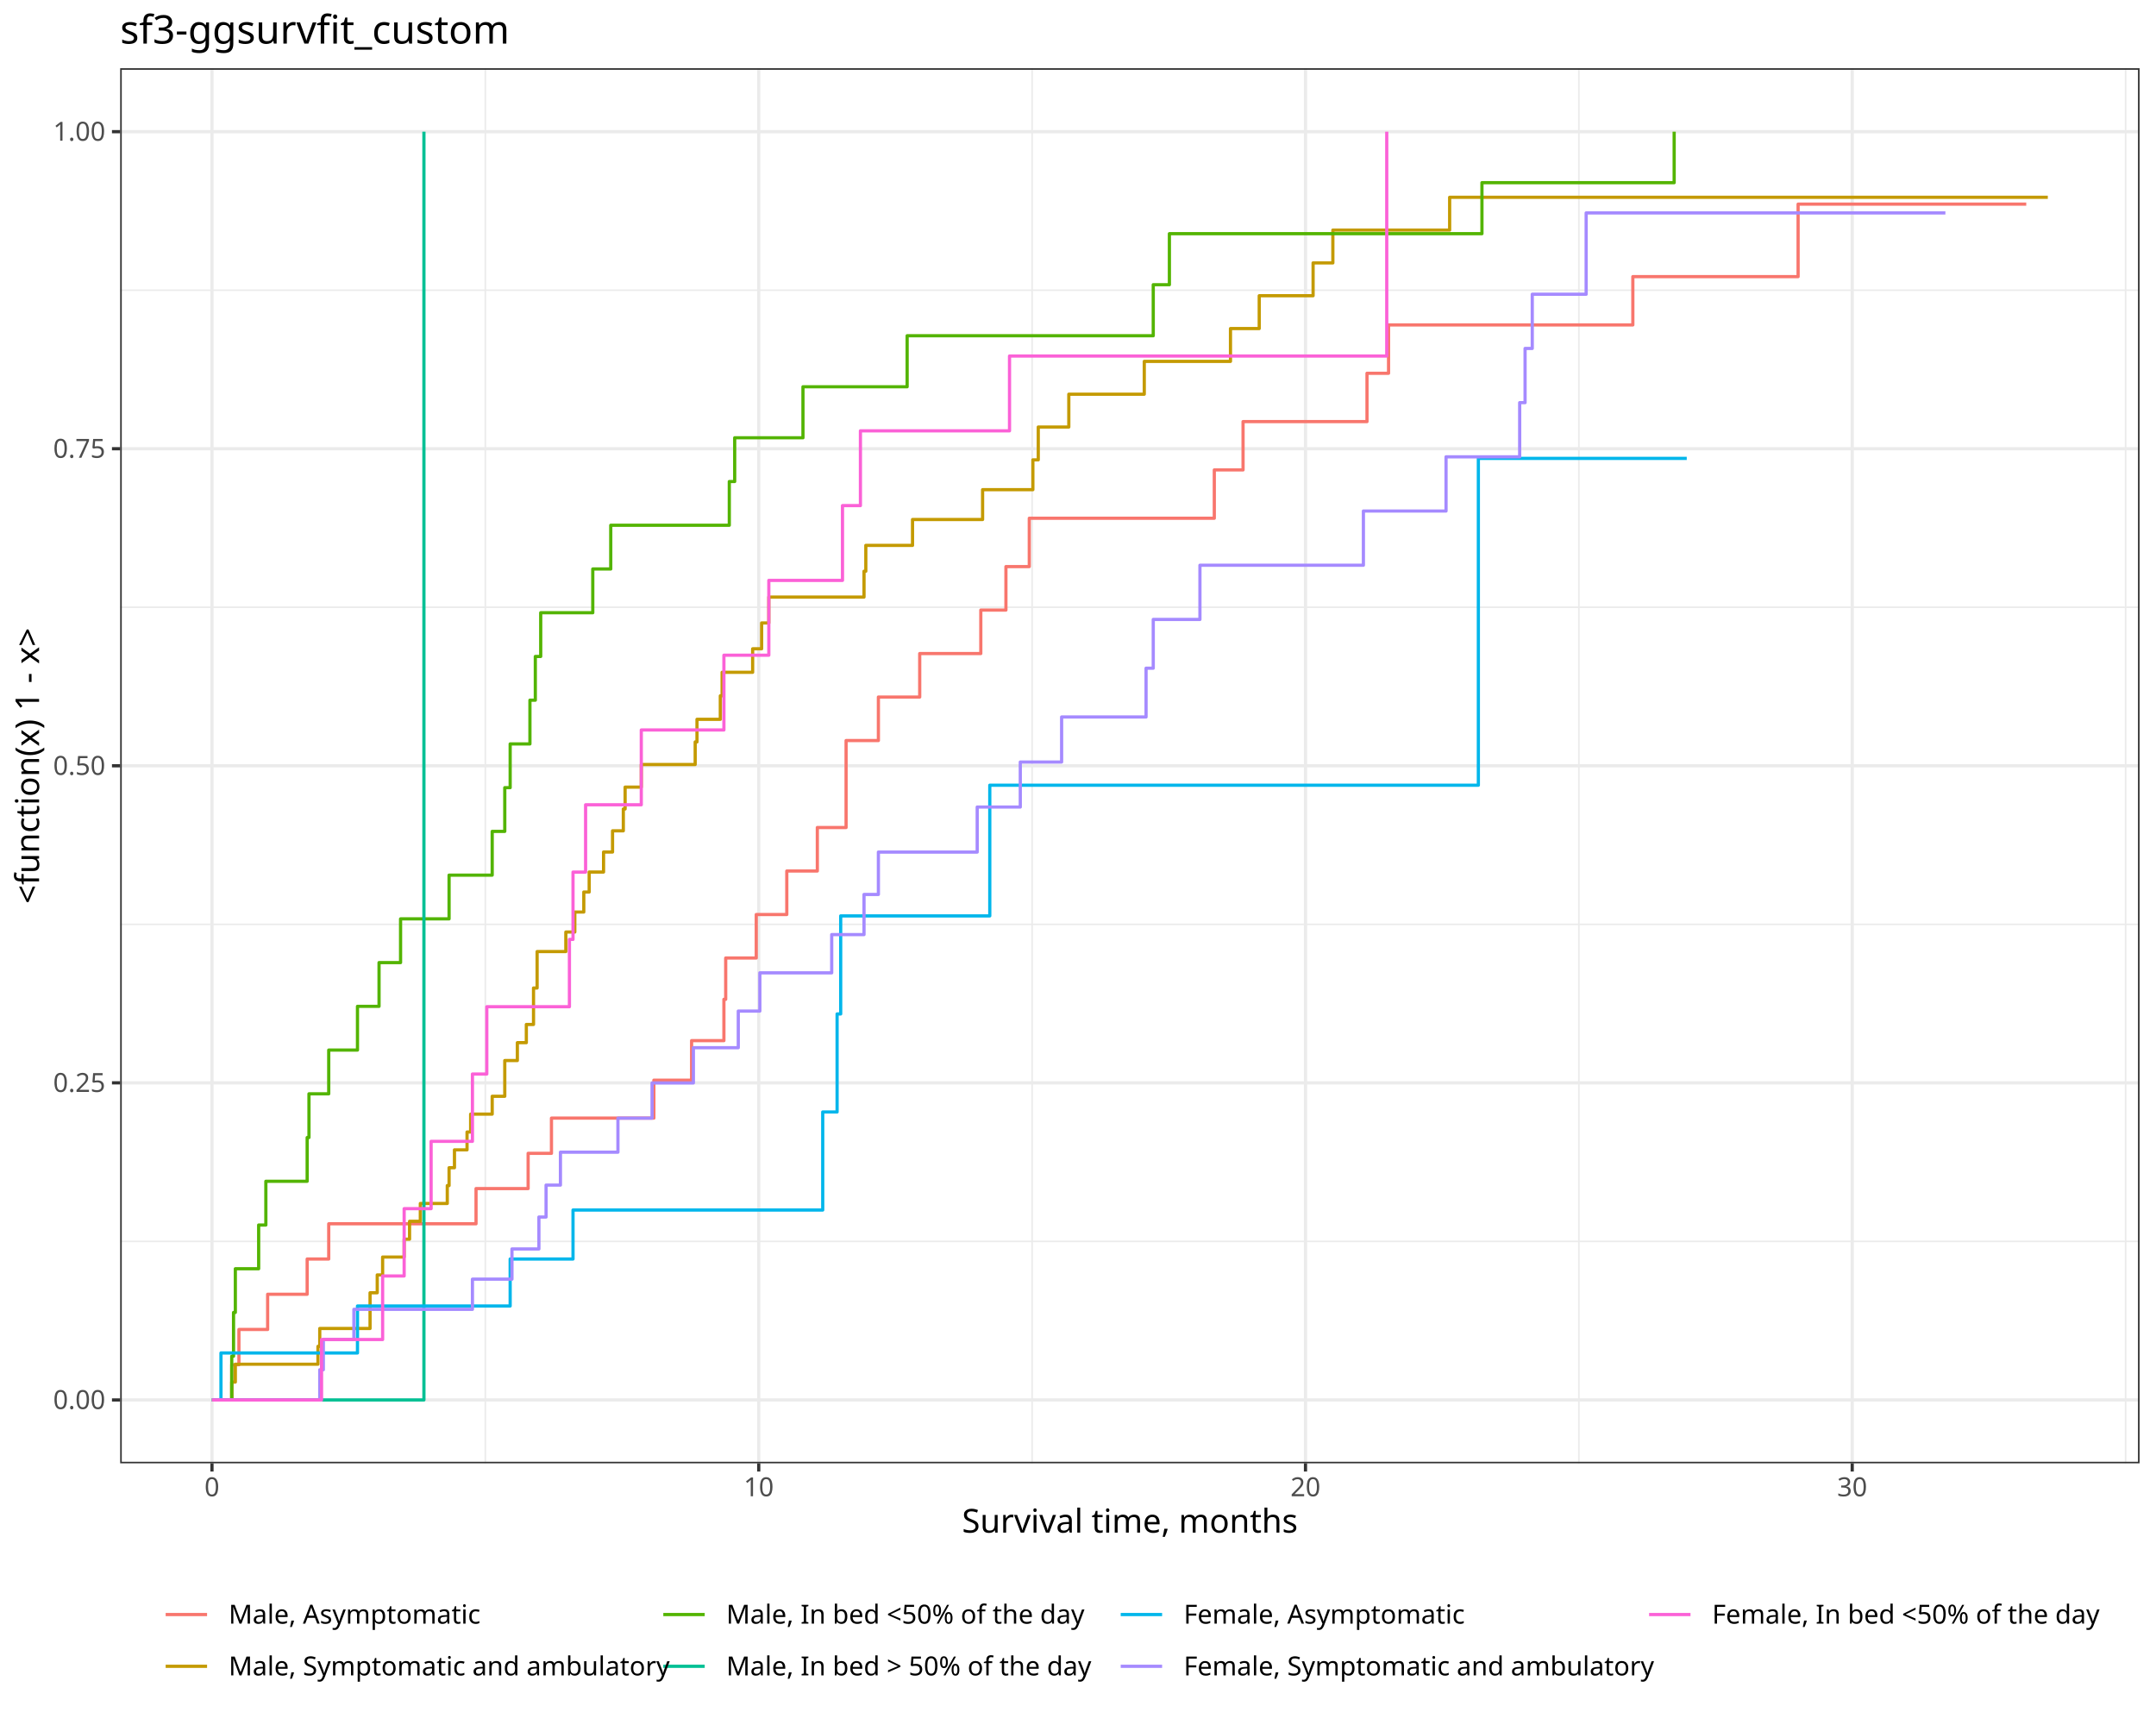
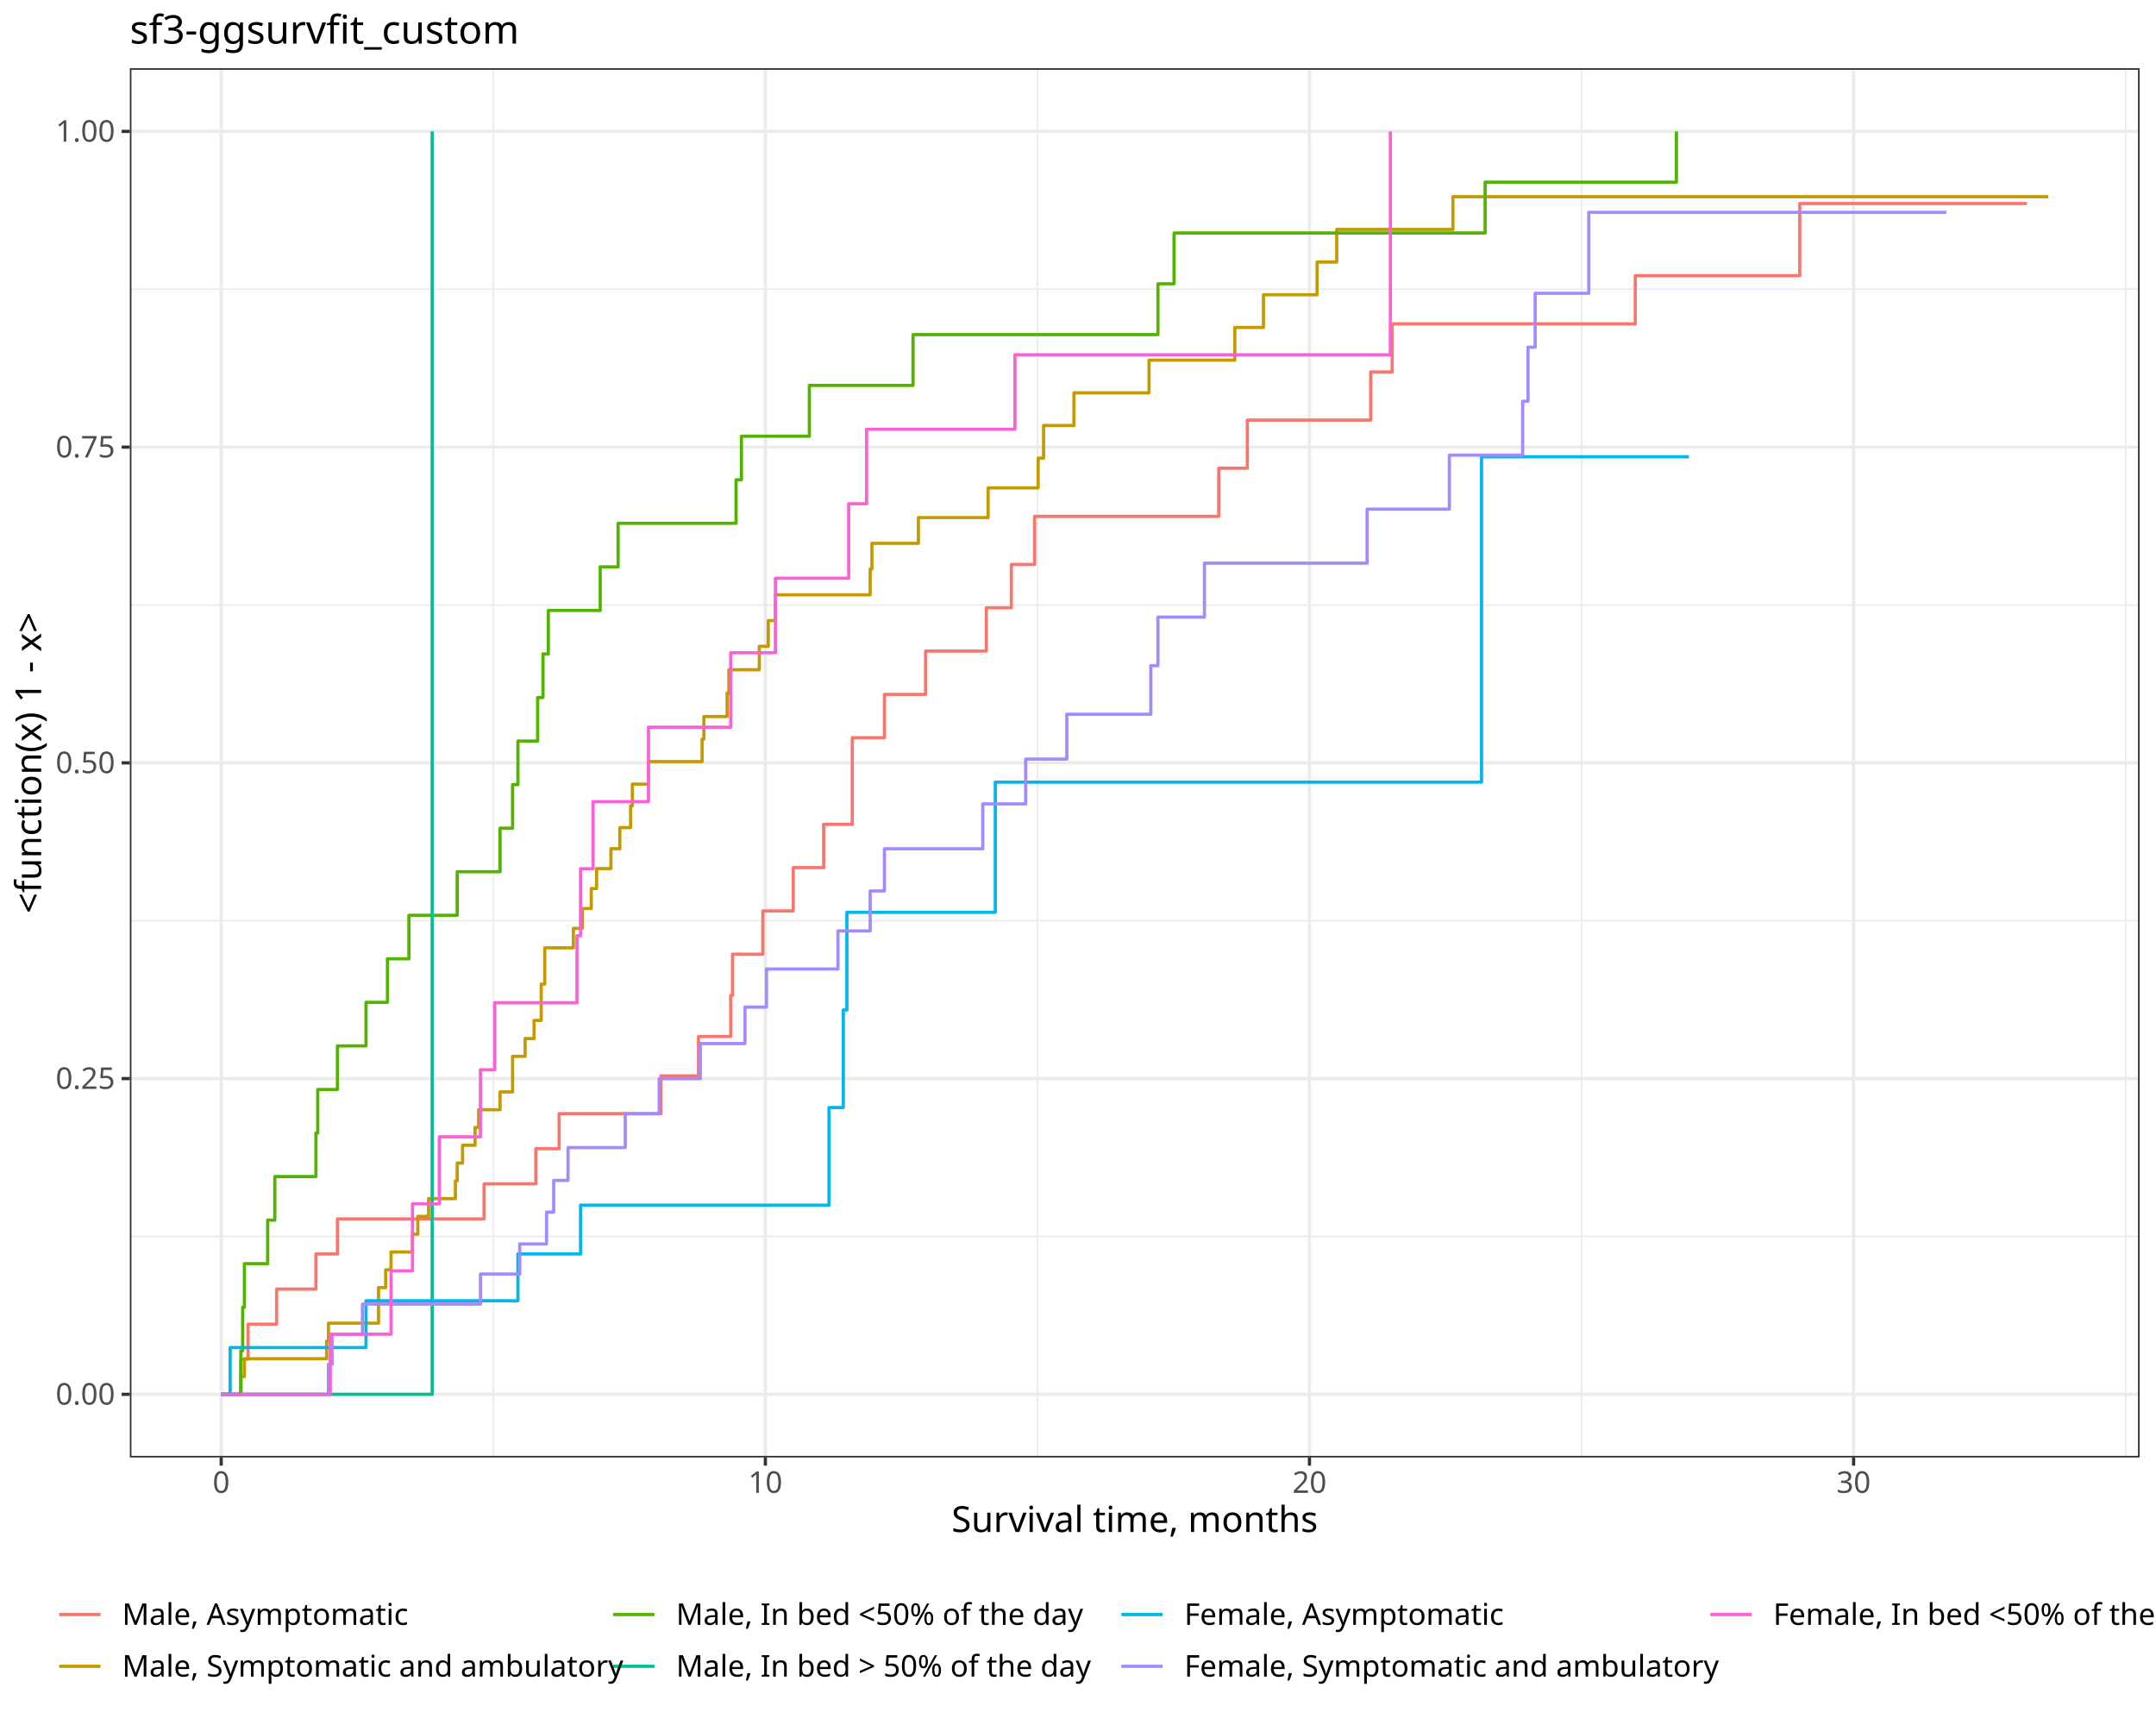
<svg xmlns="http://www.w3.org/2000/svg" class="svglite" data-engine-version="2.0" width="720.00pt" height="576.00pt" viewBox="0 0 720.00 576.00">
  <defs>
    <style type="text/css">
    .svglite line, .svglite polyline, .svglite polygon, .svglite path, .svglite rect, .svglite circle {
      fill: none;
      stroke: #000000;
      stroke-linecap: round;
      stroke-linejoin: round;
      stroke-miterlimit: 10.00;
    }
  </style>
  </defs>
  <rect width="100%" height="100%" style="stroke: none; fill: #FFFFFF;" />
  <defs>
    <clipPath id="cpMC4wMHw3MjAuMDB8MC4wMHw1NzYuMDA=">
      <rect x="0.00" y="0.00" width="720.00" height="576.00" />
    </clipPath>
  </defs>
  <g clip-path="url(#cpMC4wMHw3MjAuMDB8MC4wMHw1NzYuMDA=)">
    <rect x="0.00" y="0.00" width="720.00" height="576.00" style="stroke-width: 1.07; stroke: #FFFFFF; fill: #FFFFFF;" />
  </g>
  <defs>
-     <clipPath id="cpNDAuMTN8NzE0LjUyfDIyLjc4fDQ4OC42Mw==">
-       <rect x="40.13" y="22.78" width="674.39" height="465.85" />
+     <clipPath id="cpNDMuMzZ8NzE0LjUyfDIyLjc4fDQ4Ni42Ng==">
+       <rect x="43.36" y="22.78" width="671.16" height="463.88" />
    </clipPath>
  </defs>
-   <g clip-path="url(#cpNDAuMTN8NzE0LjUyfDIyLjc4fDQ4OC42Mw==)">
-     <rect x="40.13" y="22.78" width="674.39" height="465.85" style="stroke-width: 1.07; stroke: none; fill: #FFFFFF;" />
-     <polyline points="40.13,414.52 714.52,414.52 " style="stroke-width: 0.53; stroke: #EBEBEB; stroke-linecap: butt;" />
-     <polyline points="40.13,308.65 714.52,308.65 " style="stroke-width: 0.53; stroke: #EBEBEB; stroke-linecap: butt;" />
-     <polyline points="40.13,202.77 714.52,202.77 " style="stroke-width: 0.53; stroke: #EBEBEB; stroke-linecap: butt;" />
-     <polyline points="40.13,96.90 714.52,96.90 " style="stroke-width: 0.53; stroke: #EBEBEB; stroke-linecap: butt;" />
-     <polyline points="162.08,488.63 162.08,22.78 " style="stroke-width: 0.53; stroke: #EBEBEB; stroke-linecap: butt;" />
-     <polyline points="344.67,488.63 344.67,22.78 " style="stroke-width: 0.53; stroke: #EBEBEB; stroke-linecap: butt;" />
-     <polyline points="527.26,488.63 527.26,22.78 " style="stroke-width: 0.53; stroke: #EBEBEB; stroke-linecap: butt;" />
-     <polyline points="709.85,488.63 709.85,22.78 " style="stroke-width: 0.53; stroke: #EBEBEB; stroke-linecap: butt;" />
-     <polyline points="40.13,467.46 714.52,467.46 " style="stroke-width: 1.07; stroke: #EBEBEB; stroke-linecap: butt;" />
-     <polyline points="40.13,361.58 714.52,361.58 " style="stroke-width: 1.07; stroke: #EBEBEB; stroke-linecap: butt;" />
-     <polyline points="40.13,255.71 714.52,255.71 " style="stroke-width: 1.07; stroke: #EBEBEB; stroke-linecap: butt;" />
-     <polyline points="40.13,149.83 714.52,149.83 " style="stroke-width: 1.07; stroke: #EBEBEB; stroke-linecap: butt;" />
-     <polyline points="40.13,43.96 714.52,43.96 " style="stroke-width: 1.07; stroke: #EBEBEB; stroke-linecap: butt;" />
-     <polyline points="70.79,488.63 70.79,22.78 " style="stroke-width: 1.07; stroke: #EBEBEB; stroke-linecap: butt;" />
-     <polyline points="253.38,488.63 253.38,22.78 " style="stroke-width: 1.07; stroke: #EBEBEB; stroke-linecap: butt;" />
-     <polyline points="435.97,488.63 435.97,22.78 " style="stroke-width: 1.07; stroke: #EBEBEB; stroke-linecap: butt;" />
-     <polyline points="618.55,488.63 618.55,22.78 " style="stroke-width: 1.07; stroke: #EBEBEB; stroke-linecap: butt;" />
-     <polyline points="70.79,467.46 77.39,467.46 77.39,455.70 79.79,455.70 79.79,443.93 89.38,443.93 89.38,432.17 102.58,432.17 102.58,420.40 109.78,420.40 109.78,408.64 158.97,408.64 158.97,396.88 176.37,396.88 176.37,385.11 184.16,385.11 184.16,373.35 185.36,373.35 185.36,373.35 205.76,373.35 205.76,373.35 218.36,373.35 218.36,360.68 226.16,360.68 226.16,360.68 230.96,360.68 230.96,347.48 241.15,347.48 241.15,347.48 241.75,347.48 241.75,333.69 242.35,333.69 242.35,319.89 250.75,319.89 250.75,319.89 252.55,319.89 252.55,305.37 262.75,305.37 262.75,290.84 272.95,290.84 272.95,276.32 282.55,276.32 282.55,247.28 293.34,247.28 293.34,232.75 307.14,232.75 307.14,218.23 327.54,218.23 327.54,203.71 335.93,203.71 335.93,189.19 337.13,189.19 337.13,189.19 343.73,189.19 343.73,173.05 405.52,173.05 405.52,156.91 415.12,156.91 415.12,140.78 456.51,140.78 456.51,124.64 463.71,124.64 463.71,108.50 545.29,108.50 545.29,92.37 574.69,92.37 574.69,92.37 600.48,92.37 600.48,68.16 676.67,68.16 676.67,68.16 " style="stroke-width: 1.07; stroke: #F8766D; stroke-linecap: butt;" />
-     <polyline points="70.79,467.46 77.39,467.46 77.39,461.49 78.59,461.49 78.59,455.53 106.18,455.53 106.18,449.57 106.78,449.57 106.78,443.60 123.58,443.60 123.58,431.67 125.98,431.67 125.98,425.71 127.78,425.71 127.78,419.74 134.97,419.74 134.97,413.78 136.77,413.78 136.77,407.81 140.37,407.81 140.37,401.85 149.37,401.85 149.37,395.88 149.97,395.88 149.97,389.92 151.77,389.92 151.77,383.95 155.97,383.95 155.97,377.99 157.17,377.99 157.17,372.02 164.37,372.02 164.37,366.06 168.57,366.06 168.57,354.13 172.77,354.13 172.77,348.16 175.17,348.16 175.17,348.16 175.77,348.16 175.77,342.08 178.17,342.08 178.17,329.91 179.37,329.91 179.37,317.74 181.77,317.74 181.77,317.74 183.56,317.74 183.56,317.74 188.36,317.74 188.36,317.74 188.96,317.74 188.96,311.22 191.96,311.22 191.96,304.54 194.96,304.54 194.96,297.86 196.76,297.86 196.76,291.18 201.56,291.18 201.56,284.50 203.36,284.50 203.36,284.50 203.96,284.50 203.96,284.50 204.56,284.50 204.56,277.42 205.76,277.42 205.76,277.42 208.16,277.42 208.16,270.13 208.76,270.13 208.76,262.83 212.96,262.83 212.96,262.83 214.16,262.83 214.16,255.28 232.16,255.28 232.16,247.74 232.76,247.74 232.76,240.19 238.15,240.19 238.15,240.19 240.55,240.19 240.55,232.34 241.15,232.34 241.15,224.49 251.35,224.49 251.35,216.64 252.55,216.64 252.55,216.64 254.35,216.64 254.35,208.01 256.75,208.01 256.75,199.37 288.54,199.37 288.54,190.74 289.14,190.74 289.14,182.11 304.74,182.11 304.74,173.47 313.14,173.47 313.14,173.47 318.54,173.47 318.54,173.47 328.14,173.47 328.14,163.51 344.93,163.51 344.93,153.55 345.53,153.55 345.53,153.55 346.73,153.55 346.73,142.59 356.93,142.59 356.93,131.63 382.13,131.63 382.13,120.67 410.92,120.67 410.92,109.71 420.52,109.71 420.52,98.75 438.51,98.75 438.51,87.79 445.11,87.79 445.11,76.83 484.11,76.83 484.11,65.88 554.29,65.88 554.29,65.88 683.87,65.88 683.87,65.88 " style="stroke-width: 1.07; stroke: #C49A00; stroke-linecap: butt;" />
-     <polyline points="70.79,467.46 77.39,467.46 77.39,452.86 77.99,452.86 77.99,438.25 78.59,438.25 78.59,423.65 86.38,423.65 86.38,409.05 88.78,409.05 88.78,394.44 102.58,394.44 102.58,379.84 103.18,379.84 103.18,365.24 109.78,365.24 109.78,350.63 119.38,350.63 119.38,336.03 126.58,336.03 126.58,321.42 133.77,321.42 133.77,306.82 149.97,306.82 149.97,292.22 164.37,292.22 164.37,277.61 168.57,277.61 168.57,263.01 170.37,263.01 170.37,248.41 176.97,248.41 176.97,233.80 178.77,233.80 178.77,219.20 180.57,219.20 180.57,204.60 197.96,204.60 197.96,189.99 203.96,189.99 203.96,175.39 243.55,175.39 243.55,160.79 245.35,160.79 245.35,146.18 245.95,146.18 245.95,146.18 268.15,146.18 268.15,129.15 302.94,129.15 302.94,112.11 385.13,112.11 385.13,95.07 390.52,95.07 390.52,78.03 494.90,78.03 494.90,61.00 559.09,61.00 559.09,43.96 " style="stroke-width: 1.07; stroke: #53B400; stroke-linecap: butt;" />
-     <polyline points="70.79,467.46 141.57,467.46 141.57,43.96 " style="stroke-width: 1.07; stroke: #00C094; stroke-linecap: butt;" />
-     <polyline points="70.79,467.46 73.79,467.46 73.79,451.77 119.38,451.77 119.38,436.09 170.37,436.09 170.37,420.40 175.77,420.40 175.77,420.40 191.36,420.40 191.36,404.04 191.96,404.04 191.96,404.04 205.16,404.04 205.16,404.04 211.76,404.04 211.76,404.04 214.76,404.04 214.76,404.04 221.96,404.04 221.96,404.04 230.36,404.04 230.36,404.04 232.16,404.04 232.16,404.04 236.35,404.04 236.35,404.04 245.95,404.04 245.95,404.04 259.75,404.04 259.75,404.04 269.95,404.04 269.95,404.04 274.75,404.04 274.75,371.30 279.55,371.30 279.55,338.57 280.75,338.57 280.75,305.83 299.94,305.83 299.94,305.83 301.14,305.83 301.14,305.83 330.54,305.83 330.54,262.19 396.52,262.19 396.52,262.19 406.12,262.19 406.12,262.19 423.52,262.19 423.52,262.19 493.70,262.19 493.70,153.07 563.29,153.07 563.29,153.07 " style="stroke-width: 1.07; stroke: #00B6EB; stroke-linecap: butt;" />
-     <polyline points="70.79,467.46 106.78,467.46 106.78,457.38 107.98,457.38 107.98,447.29 118.18,447.29 118.18,437.21 157.77,437.21 157.77,427.13 170.97,427.13 170.97,417.04 174.57,417.04 174.57,417.04 176.97,417.04 176.97,417.04 179.97,417.04 179.97,406.38 182.36,406.38 182.36,395.72 185.96,395.72 185.96,395.72 187.16,395.72 187.16,384.73 192.56,384.73 192.56,384.73 206.36,384.73 206.36,373.37 216.56,373.37 216.56,373.37 217.76,373.37 217.76,361.61 231.56,361.61 231.56,349.84 233.95,349.84 233.95,349.84 246.55,349.84 246.55,337.61 248.35,337.61 248.35,337.61 253.75,337.61 253.75,324.84 277.75,324.84 277.75,312.07 284.34,312.07 284.34,312.07 288.54,312.07 288.54,298.67 289.14,298.67 289.14,298.67 293.34,298.67 293.34,284.52 296.34,284.52 296.34,284.52 326.34,284.52 326.34,269.48 340.73,269.48 340.73,254.45 354.53,254.45 354.53,239.41 377.33,239.41 377.33,239.41 382.73,239.41 382.73,223.12 385.13,223.12 385.13,206.84 388.12,206.84 388.12,206.84 400.72,206.84 400.72,188.74 455.31,188.74 455.31,170.64 482.91,170.64 482.91,152.54 507.50,152.54 507.50,134.45 509.30,134.45 509.30,116.35 511.70,116.35 511.70,98.25 514.70,98.25 514.70,98.25 529.70,98.25 529.70,71.10 649.67,71.10 649.67,71.10 " style="stroke-width: 1.07; stroke: #A58AFF; stroke-linecap: butt;" />
-     <polyline points="70.79,467.46 107.38,467.46 107.38,447.29 125.98,447.29 125.98,447.29 127.78,447.29 127.78,426.06 133.77,426.06 133.77,426.06 134.97,426.06 134.97,403.59 143.97,403.59 143.97,381.11 157.77,381.11 157.77,358.63 162.57,358.63 162.57,336.16 190.16,336.16 190.16,313.68 191.36,313.68 191.36,291.20 195.56,291.20 195.56,268.73 197.36,268.73 197.36,268.73 214.16,268.73 214.16,243.75 241.75,243.75 241.75,218.78 256.75,218.78 256.75,193.80 281.35,193.80 281.35,168.83 287.34,168.83 287.34,143.86 337.13,143.86 337.13,118.88 377.33,118.88 377.33,118.88 401.32,118.88 401.32,118.88 463.11,118.88 463.11,43.96 " style="stroke-width: 1.07; stroke: #FB61D7; stroke-linecap: butt;" />
-     <rect x="40.13" y="22.78" width="674.39" height="465.85" style="stroke-width: 1.07; stroke: #333333;" />
+   <g clip-path="url(#cpNDMuMzZ8NzE0LjUyfDIyLjc4fDQ4Ni42Ng==)">
+     <rect x="43.36" y="22.78" width="671.16" height="463.88" style="stroke-width: 1.07; stroke: none; fill: #FFFFFF;" />
+     <polyline points="43.36,412.86 714.52,412.86 " style="stroke-width: 0.53; stroke: #EBEBEB; stroke-linecap: butt;" />
+     <polyline points="43.36,307.44 714.52,307.44 " style="stroke-width: 0.53; stroke: #EBEBEB; stroke-linecap: butt;" />
+     <polyline points="43.36,202.01 714.52,202.01 " style="stroke-width: 0.53; stroke: #EBEBEB; stroke-linecap: butt;" />
+     <polyline points="43.36,96.58 714.52,96.58 " style="stroke-width: 0.53; stroke: #EBEBEB; stroke-linecap: butt;" />
+     <polyline points="164.73,486.66 164.73,22.78 " style="stroke-width: 0.53; stroke: #EBEBEB; stroke-linecap: butt;" />
+     <polyline points="346.44,486.66 346.44,22.78 " style="stroke-width: 0.53; stroke: #EBEBEB; stroke-linecap: butt;" />
+     <polyline points="528.16,486.66 528.16,22.78 " style="stroke-width: 0.53; stroke: #EBEBEB; stroke-linecap: butt;" />
+     <polyline points="709.87,486.66 709.87,22.78 " style="stroke-width: 0.53; stroke: #EBEBEB; stroke-linecap: butt;" />
+     <polyline points="43.36,465.58 714.52,465.58 " style="stroke-width: 1.07; stroke: #EBEBEB; stroke-linecap: butt;" />
+     <polyline points="43.36,360.15 714.52,360.15 " style="stroke-width: 1.07; stroke: #EBEBEB; stroke-linecap: butt;" />
+     <polyline points="43.36,254.72 714.52,254.72 " style="stroke-width: 1.07; stroke: #EBEBEB; stroke-linecap: butt;" />
+     <polyline points="43.36,149.30 714.52,149.30 " style="stroke-width: 1.07; stroke: #EBEBEB; stroke-linecap: butt;" />
+     <polyline points="43.36,43.87 714.52,43.87 " style="stroke-width: 1.07; stroke: #EBEBEB; stroke-linecap: butt;" />
+     <polyline points="73.87,486.66 73.87,22.78 " style="stroke-width: 1.07; stroke: #EBEBEB; stroke-linecap: butt;" />
+     <polyline points="255.59,486.66 255.59,22.78 " style="stroke-width: 1.07; stroke: #EBEBEB; stroke-linecap: butt;" />
+     <polyline points="437.30,486.66 437.30,22.78 " style="stroke-width: 1.07; stroke: #EBEBEB; stroke-linecap: butt;" />
+     <polyline points="619.01,486.66 619.01,22.78 " style="stroke-width: 1.07; stroke: #EBEBEB; stroke-linecap: butt;" />
+     <polyline points="73.87,465.58 80.44,465.58 80.44,453.86 82.83,453.86 82.83,442.15 92.38,442.15 92.38,430.44 105.51,430.44 105.51,418.72 112.68,418.72 112.68,407.01 161.63,407.01 161.63,395.29 178.94,395.29 178.94,383.58 186.71,383.58 186.71,371.87 187.90,371.87 187.90,371.87 208.20,371.87 208.20,371.87 220.74,371.87 220.74,359.25 228.50,359.25 228.50,359.25 233.27,359.25 233.27,346.11 243.42,346.11 243.42,346.11 244.02,346.11 244.02,332.37 244.62,332.37 244.62,318.63 252.97,318.63 252.97,318.63 254.76,318.63 254.76,304.17 264.91,304.17 264.91,289.71 275.06,289.71 275.06,275.25 284.62,275.25 284.62,246.33 295.36,246.33 295.36,231.87 309.09,231.87 309.09,217.40 329.39,217.40 329.39,202.94 337.75,202.94 337.75,188.48 338.94,188.48 338.94,188.48 345.51,188.48 345.51,172.41 407.00,172.41 407.00,156.35 416.55,156.35 416.55,140.28 457.75,140.28 457.75,124.21 464.91,124.21 464.91,108.14 546.10,108.14 546.10,92.07 575.36,92.07 575.36,92.07 601.03,92.07 601.03,67.97 676.85,67.97 676.85,67.97 " style="stroke-width: 1.07; stroke: #F8766D; stroke-linecap: butt;" />
+     <polyline points="73.87,465.58 80.44,465.58 80.44,459.64 81.63,459.64 81.63,453.70 109.09,453.70 109.09,447.76 109.69,447.76 109.69,441.82 126.41,441.82 126.41,429.94 128.80,429.94 128.80,424.00 130.59,424.00 130.59,418.06 137.75,418.06 137.75,412.12 139.54,412.12 139.54,406.18 143.12,406.18 143.12,400.24 152.08,400.24 152.08,394.30 152.68,394.30 152.68,388.36 154.47,388.36 154.47,382.42 158.65,382.42 158.65,376.48 159.84,376.48 159.84,370.55 167.00,370.55 167.00,364.61 171.18,364.61 171.18,352.73 175.36,352.73 175.36,346.79 177.75,346.79 177.75,346.79 178.35,346.79 178.35,340.73 180.74,340.73 180.74,328.61 181.93,328.61 181.93,316.50 184.32,316.50 184.32,316.50 186.11,316.50 186.11,316.50 190.88,316.50 190.88,316.50 191.48,316.50 191.48,310.00 194.47,310.00 194.47,303.35 197.45,303.35 197.45,296.70 199.24,296.70 199.24,290.04 204.02,290.04 204.02,283.39 205.81,283.39 205.81,283.39 206.41,283.39 206.41,283.39 207.00,283.39 207.00,276.35 208.20,276.35 208.20,276.35 210.59,276.35 210.59,269.08 211.18,269.08 211.18,261.82 215.36,261.82 215.36,261.82 216.56,261.82 216.56,254.30 234.47,254.30 234.47,246.79 235.06,246.79 235.06,239.27 240.44,239.27 240.44,239.27 242.82,239.27 242.82,231.45 243.42,231.45 243.42,223.64 253.57,223.64 253.57,215.82 254.76,215.82 254.76,215.82 256.56,215.82 256.56,207.22 258.94,207.22 258.94,198.63 290.59,198.63 290.59,190.03 291.18,190.03 291.18,181.43 306.70,181.43 306.70,172.83 315.06,172.83 315.06,172.83 320.44,172.83 320.44,172.83 329.99,172.83 329.99,162.91 346.70,162.91 346.70,152.99 347.30,152.99 347.30,152.99 348.50,152.99 348.50,142.08 358.64,142.08 358.64,131.17 383.72,131.17 383.72,120.26 412.37,120.26 412.37,109.34 421.93,109.34 421.93,98.43 439.84,98.43 439.84,87.52 446.40,87.52 446.40,76.61 485.21,76.61 485.21,65.69 555.06,65.69 555.06,65.69 684.01,65.69 684.01,65.69 " style="stroke-width: 1.07; stroke: #C49A00; stroke-linecap: butt;" />
+     <polyline points="73.87,465.58 80.44,465.58 80.44,451.04 81.04,451.04 81.04,436.50 81.63,436.50 81.63,421.95 89.39,421.95 89.39,407.41 91.78,407.41 91.78,392.87 105.51,392.87 105.51,378.33 106.11,378.33 106.11,363.79 112.68,363.79 112.68,349.24 122.23,349.24 122.23,334.70 129.39,334.70 129.39,320.16 136.56,320.16 136.56,305.62 152.68,305.62 152.68,291.08 167.00,291.08 167.00,276.54 171.18,276.54 171.18,261.99 172.97,261.99 172.97,247.45 179.54,247.45 179.54,232.91 181.33,232.91 181.33,218.37 183.12,218.37 183.12,203.83 200.44,203.83 200.44,189.29 206.41,189.29 206.41,174.74 245.81,174.74 245.81,160.20 247.60,160.20 247.60,145.66 248.20,145.66 248.20,145.66 270.29,145.66 270.29,128.70 304.91,128.70 304.91,111.73 386.70,111.73 386.70,94.76 392.08,94.76 392.08,77.80 495.96,77.80 495.96,60.83 559.84,60.83 559.84,43.87 " style="stroke-width: 1.07; stroke: #53B400; stroke-linecap: butt;" />
+     <polyline points="73.87,465.58 144.32,465.58 144.32,43.87 " style="stroke-width: 1.07; stroke: #00C094; stroke-linecap: butt;" />
+     <polyline points="73.87,465.58 76.86,465.58 76.86,449.96 122.23,449.96 122.23,434.34 172.97,434.34 172.97,418.72 178.35,418.72 178.35,418.72 193.87,418.72 193.87,402.42 194.47,402.42 194.47,402.42 207.60,402.42 207.60,402.42 214.17,402.42 214.17,402.42 217.15,402.42 217.15,402.42 224.32,402.42 224.32,402.42 232.68,402.42 232.68,402.42 234.47,402.42 234.47,402.42 238.65,402.42 238.65,402.42 248.20,402.42 248.20,402.42 261.93,402.42 261.93,402.42 272.08,402.42 272.08,402.42 276.85,402.42 276.85,369.83 281.63,369.83 281.63,337.23 282.82,337.23 282.82,304.64 301.93,304.64 301.93,304.64 303.12,304.64 303.12,304.64 332.38,304.64 332.38,261.17 398.05,261.17 398.05,261.17 407.60,261.17 407.60,261.17 424.91,261.17 424.91,261.17 494.76,261.17 494.76,152.52 564.01,152.52 564.01,152.52 " style="stroke-width: 1.07; stroke: #00B6EB; stroke-linecap: butt;" />
+     <polyline points="73.87,465.58 109.69,465.58 109.69,455.54 110.89,455.54 110.89,445.50 121.04,445.50 121.04,435.46 160.44,435.46 160.44,425.42 173.57,425.42 173.57,415.37 177.15,415.37 177.15,415.37 179.54,415.37 179.54,415.37 182.53,415.37 182.53,404.76 184.91,404.76 184.91,394.15 188.50,394.15 188.50,394.15 189.69,394.15 189.69,383.20 195.06,383.20 195.06,383.20 208.80,383.20 208.80,371.89 218.94,371.89 218.94,371.89 220.14,371.89 220.14,360.17 233.87,360.17 233.87,348.46 236.26,348.46 236.26,348.46 248.79,348.46 248.79,336.28 250.59,336.28 250.59,336.28 255.96,336.28 255.96,323.56 279.84,323.56 279.84,310.85 286.41,310.85 286.41,310.85 290.59,310.85 290.59,297.50 291.18,297.50 291.18,297.50 295.36,297.50 295.36,283.41 298.35,283.41 298.35,283.41 328.20,283.41 328.20,268.44 342.52,268.44 342.52,253.47 356.26,253.47 356.26,238.50 378.94,238.50 378.94,238.50 384.32,238.50 384.32,222.28 386.70,222.28 386.70,206.06 389.69,206.06 389.69,206.06 402.23,206.06 402.23,188.04 456.55,188.04 456.55,170.02 484.02,170.02 484.02,151.99 508.49,151.99 508.49,133.97 510.28,133.97 510.28,115.95 512.67,115.95 512.67,97.93 515.66,97.93 515.66,97.93 530.58,97.93 530.58,70.90 649.98,70.90 649.98,70.90 " style="stroke-width: 1.07; stroke: #A58AFF; stroke-linecap: butt;" />
+     <polyline points="73.87,465.58 110.29,465.58 110.29,445.50 128.80,445.50 128.80,445.50 130.59,445.50 130.59,424.36 136.56,424.36 136.56,424.36 137.75,424.36 137.75,401.98 146.71,401.98 146.71,379.60 160.44,379.60 160.44,357.21 165.21,357.21 165.21,334.83 192.68,334.83 192.68,312.45 193.87,312.45 193.87,290.07 198.05,290.07 198.05,267.69 199.84,267.69 199.84,267.69 216.56,267.69 216.56,242.82 244.02,242.82 244.02,217.95 258.94,217.95 258.94,193.08 283.42,193.08 283.42,168.21 289.39,168.21 289.39,143.34 338.94,143.34 338.94,118.47 378.94,118.47 378.94,118.47 402.82,118.47 402.82,118.47 464.31,118.47 464.31,43.87 " style="stroke-width: 1.07; stroke: #FB61D7; stroke-linecap: butt;" />
+     <rect x="43.36" y="22.78" width="671.16" height="463.88" style="stroke-width: 1.07; stroke: #333333;" />
  </g>
  <g clip-path="url(#cpMC4wMHw3MjAuMDB8MC4wMHw1NzYuMDA=)">
-     <text x="35.20" y="470.49" text-anchor="end" style="font-size: 8.80px; fill: #4D4D4D; font-family: sans;" textLength="17.13px" lengthAdjust="spacingAndGlyphs">0.00</text>
-     <text x="35.20" y="364.61" text-anchor="end" style="font-size: 8.80px; fill: #4D4D4D; font-family: sans;" textLength="17.13px" lengthAdjust="spacingAndGlyphs">0.25</text>
-     <text x="35.20" y="258.74" text-anchor="end" style="font-size: 8.80px; fill: #4D4D4D; font-family: sans;" textLength="17.13px" lengthAdjust="spacingAndGlyphs">0.50</text>
-     <text x="35.20" y="152.86" text-anchor="end" style="font-size: 8.80px; fill: #4D4D4D; font-family: sans;" textLength="17.13px" lengthAdjust="spacingAndGlyphs">0.75</text>
-     <text x="35.20" y="46.99" text-anchor="end" style="font-size: 8.80px; fill: #4D4D4D; font-family: sans;" textLength="17.13px" lengthAdjust="spacingAndGlyphs">1.00</text>
-     <polyline points="37.39,467.46 40.13,467.46 " style="stroke-width: 1.07; stroke: #333333; stroke-linecap: butt;" />
-     <polyline points="37.39,361.58 40.13,361.58 " style="stroke-width: 1.07; stroke: #333333; stroke-linecap: butt;" />
-     <polyline points="37.39,255.71 40.13,255.71 " style="stroke-width: 1.07; stroke: #333333; stroke-linecap: butt;" />
-     <polyline points="37.39,149.83 40.13,149.83 " style="stroke-width: 1.07; stroke: #333333; stroke-linecap: butt;" />
-     <polyline points="37.39,43.96 40.13,43.96 " style="stroke-width: 1.07; stroke: #333333; stroke-linecap: butt;" />
-     <polyline points="70.79,491.37 70.79,488.63 " style="stroke-width: 1.07; stroke: #333333; stroke-linecap: butt;" />
-     <polyline points="253.38,491.37 253.38,488.63 " style="stroke-width: 1.07; stroke: #333333; stroke-linecap: butt;" />
-     <polyline points="435.97,491.37 435.97,488.63 " style="stroke-width: 1.07; stroke: #333333; stroke-linecap: butt;" />
-     <polyline points="618.55,491.37 618.55,488.63 " style="stroke-width: 1.07; stroke: #333333; stroke-linecap: butt;" />
-     <text x="70.79" y="499.62" text-anchor="middle" style="font-size: 8.80px; fill: #4D4D4D; font-family: sans;" textLength="4.89px" lengthAdjust="spacingAndGlyphs">0</text>
-     <text x="253.38" y="499.62" text-anchor="middle" style="font-size: 8.80px; fill: #4D4D4D; font-family: sans;" textLength="9.79px" lengthAdjust="spacingAndGlyphs">10</text>
-     <text x="435.97" y="499.62" text-anchor="middle" style="font-size: 8.80px; fill: #4D4D4D; font-family: sans;" textLength="9.79px" lengthAdjust="spacingAndGlyphs">20</text>
-     <text x="618.55" y="499.62" text-anchor="middle" style="font-size: 8.80px; fill: #4D4D4D; font-family: sans;" textLength="9.79px" lengthAdjust="spacingAndGlyphs">30</text>
-     <text x="377.33" y="511.76" text-anchor="middle" style="font-size: 11.00px; font-family: sans;" textLength="105.16px" lengthAdjust="spacingAndGlyphs">Survival time, months</text>
-     <text transform="translate(13.05,255.71) rotate(-90)" text-anchor="middle" style="font-size: 11.00px; font-family: sans;" textLength="88.67px" lengthAdjust="spacingAndGlyphs">&lt;function(x) 1 - x&gt;</text>
-     <rect x="42.64" y="525.00" width="669.38" height="45.52" style="stroke-width: 1.07; stroke: none; fill: #FFFFFF;" />
-     <rect x="53.60" y="530.48" width="17.28" height="17.28" style="stroke-width: 1.07; stroke: none; fill: #FFFFFF;" />
-     <line x1="55.32" y1="539.12" x2="69.15" y2="539.12" style="stroke-width: 1.07; stroke: #F8766D; stroke-linecap: butt;" />
-     <rect x="53.60" y="547.76" width="17.28" height="17.28" style="stroke-width: 1.07; stroke: none; fill: #FFFFFF;" />
-     <line x1="55.32" y1="556.40" x2="69.15" y2="556.40" style="stroke-width: 1.07; stroke: #C49A00; stroke-linecap: butt;" />
-     <rect x="219.78" y="530.48" width="17.28" height="17.28" style="stroke-width: 1.07; stroke: none; fill: #FFFFFF;" />
-     <line x1="221.51" y1="539.12" x2="235.34" y2="539.12" style="stroke-width: 1.07; stroke: #53B400; stroke-linecap: butt;" />
-     <rect x="219.78" y="547.76" width="17.28" height="17.28" style="stroke-width: 1.07; stroke: none; fill: #FFFFFF;" />
-     <line x1="221.51" y1="556.40" x2="235.34" y2="556.40" style="stroke-width: 1.07; stroke: #00C094; stroke-linecap: butt;" />
-     <rect x="372.54" y="530.48" width="17.28" height="17.28" style="stroke-width: 1.07; stroke: none; fill: #FFFFFF;" />
-     <line x1="374.26" y1="539.12" x2="388.09" y2="539.12" style="stroke-width: 1.07; stroke: #00B6EB; stroke-linecap: butt;" />
-     <rect x="372.54" y="547.76" width="17.28" height="17.28" style="stroke-width: 1.07; stroke: none; fill: #FFFFFF;" />
-     <line x1="374.26" y1="556.40" x2="388.09" y2="556.40" style="stroke-width: 1.07; stroke: #A58AFF; stroke-linecap: butt;" />
-     <rect x="549.00" y="530.48" width="17.28" height="17.28" style="stroke-width: 1.07; stroke: none; fill: #FFFFFF;" />
-     <line x1="550.72" y1="539.12" x2="564.55" y2="539.12" style="stroke-width: 1.07; stroke: #FB61D7; stroke-linecap: butt;" />
-     <text x="76.35" y="542.15" style="font-size: 8.80px; font-family: sans;" textLength="113.47px" lengthAdjust="spacingAndGlyphs">Male, Asymptomatic              </text>
-     <text x="76.35" y="559.43" style="font-size: 8.80px; font-family: sans;" textLength="137.95px" lengthAdjust="spacingAndGlyphs">Male, Symptomatic and ambulatory</text>
-     <text x="242.54" y="542.15" style="font-size: 8.80px; font-family: sans;" textLength="124.51px" lengthAdjust="spacingAndGlyphs">Male, In bed &lt;50% of the day    </text>
-     <text x="242.54" y="559.43" style="font-size: 8.80px; font-family: sans;" textLength="124.51px" lengthAdjust="spacingAndGlyphs">Male, In bed &gt; 50% of the day   </text>
-     <text x="395.30" y="542.15" style="font-size: 8.80px; font-family: sans;" textLength="123.74px" lengthAdjust="spacingAndGlyphs">Female, Asymptomatic              </text>
-     <text x="395.30" y="559.43" style="font-size: 8.80px; font-family: sans;" textLength="148.22px" lengthAdjust="spacingAndGlyphs">Female, Symptomatic and ambulatory</text>
-     <text x="571.76" y="542.15" style="font-size: 8.80px; font-family: sans;" textLength="134.78px" lengthAdjust="spacingAndGlyphs">Female, In bed &lt;50% of the day    </text>
-     <text x="40.13" y="14.56" style="font-size: 13.20px; font-family: sans;" textLength="121.81px" lengthAdjust="spacingAndGlyphs">sf3-ggsurvfit_custom</text>
+     <text x="38.43" y="469.02" text-anchor="end" style="font-size: 10.00px; fill: #4D4D4D; font-family: sans;" textLength="19.46px" lengthAdjust="spacingAndGlyphs">0.00</text>
+     <text x="38.43" y="363.59" text-anchor="end" style="font-size: 10.00px; fill: #4D4D4D; font-family: sans;" textLength="19.46px" lengthAdjust="spacingAndGlyphs">0.25</text>
+     <text x="38.43" y="258.16" text-anchor="end" style="font-size: 10.00px; fill: #4D4D4D; font-family: sans;" textLength="19.46px" lengthAdjust="spacingAndGlyphs">0.50</text>
+     <text x="38.43" y="152.74" text-anchor="end" style="font-size: 10.00px; fill: #4D4D4D; font-family: sans;" textLength="19.46px" lengthAdjust="spacingAndGlyphs">0.75</text>
+     <text x="38.43" y="47.31" text-anchor="end" style="font-size: 10.00px; fill: #4D4D4D; font-family: sans;" textLength="19.46px" lengthAdjust="spacingAndGlyphs">1.00</text>
+     <polyline points="40.62,465.58 43.36,465.58 " style="stroke-width: 1.07; stroke: #333333; stroke-linecap: butt;" />
+     <polyline points="40.62,360.15 43.36,360.15 " style="stroke-width: 1.07; stroke: #333333; stroke-linecap: butt;" />
+     <polyline points="40.62,254.72 43.36,254.72 " style="stroke-width: 1.07; stroke: #333333; stroke-linecap: butt;" />
+     <polyline points="40.62,149.30 43.36,149.30 " style="stroke-width: 1.07; stroke: #333333; stroke-linecap: butt;" />
+     <polyline points="40.62,43.87 43.36,43.87 " style="stroke-width: 1.07; stroke: #333333; stroke-linecap: butt;" />
+     <polyline points="73.87,489.40 73.87,486.66 " style="stroke-width: 1.07; stroke: #333333; stroke-linecap: butt;" />
+     <polyline points="255.59,489.40 255.59,486.66 " style="stroke-width: 1.07; stroke: #333333; stroke-linecap: butt;" />
+     <polyline points="437.30,489.40 437.30,486.66 " style="stroke-width: 1.07; stroke: #333333; stroke-linecap: butt;" />
+     <polyline points="619.01,489.40 619.01,486.66 " style="stroke-width: 1.07; stroke: #333333; stroke-linecap: butt;" />
+     <text x="73.87" y="498.48" text-anchor="middle" style="font-size: 10.00px; fill: #4D4D4D; font-family: sans;" textLength="5.56px" lengthAdjust="spacingAndGlyphs">0</text>
+     <text x="255.59" y="498.48" text-anchor="middle" style="font-size: 10.00px; fill: #4D4D4D; font-family: sans;" textLength="11.12px" lengthAdjust="spacingAndGlyphs">10</text>
+     <text x="437.30" y="498.48" text-anchor="middle" style="font-size: 10.00px; fill: #4D4D4D; font-family: sans;" textLength="11.12px" lengthAdjust="spacingAndGlyphs">20</text>
+     <text x="619.01" y="498.48" text-anchor="middle" style="font-size: 10.00px; fill: #4D4D4D; font-family: sans;" textLength="11.12px" lengthAdjust="spacingAndGlyphs">30</text>
+     <text x="378.94" y="511.55" text-anchor="middle" style="font-size: 12.00px; font-family: sans;" textLength="114.72px" lengthAdjust="spacingAndGlyphs">Survival time, months</text>
+     <text transform="translate(13.74,254.72) rotate(-90)" text-anchor="middle" style="font-size: 12.00px; font-family: sans;" textLength="96.73px" lengthAdjust="spacingAndGlyphs">&lt;function(x) 1 - x&gt;</text>
+     <rect x="7.06" y="525.00" width="743.76" height="45.52" style="stroke-width: 1.07; stroke: none; fill: #FFFFFF;" />
+     <rect x="18.02" y="530.48" width="17.28" height="17.28" style="stroke-width: 1.07; stroke: none; fill: #FFFFFF;" />
+     <line x1="19.75" y1="539.12" x2="33.57" y2="539.12" style="stroke-width: 1.07; stroke: #F8766D; stroke-linecap: butt;" />
+     <rect x="18.02" y="547.76" width="17.28" height="17.28" style="stroke-width: 1.07; stroke: none; fill: #FFFFFF;" />
+     <line x1="19.75" y1="556.40" x2="33.57" y2="556.40" style="stroke-width: 1.07; stroke: #C49A00; stroke-linecap: butt;" />
+     <rect x="203.02" y="530.48" width="17.28" height="17.28" style="stroke-width: 1.07; stroke: none; fill: #FFFFFF;" />
+     <line x1="204.75" y1="539.12" x2="218.57" y2="539.12" style="stroke-width: 1.07; stroke: #53B400; stroke-linecap: butt;" />
+     <rect x="203.02" y="547.76" width="17.28" height="17.28" style="stroke-width: 1.07; stroke: none; fill: #FFFFFF;" />
+     <line x1="204.75" y1="556.40" x2="218.57" y2="556.40" style="stroke-width: 1.07; stroke: #00C094; stroke-linecap: butt;" />
+     <rect x="372.75" y="530.48" width="17.28" height="17.28" style="stroke-width: 1.07; stroke: none; fill: #FFFFFF;" />
+     <line x1="374.48" y1="539.12" x2="388.30" y2="539.12" style="stroke-width: 1.07; stroke: #00B6EB; stroke-linecap: butt;" />
+     <rect x="372.75" y="547.76" width="17.28" height="17.28" style="stroke-width: 1.07; stroke: none; fill: #FFFFFF;" />
+     <line x1="374.48" y1="556.40" x2="388.30" y2="556.40" style="stroke-width: 1.07; stroke: #A58AFF; stroke-linecap: butt;" />
+     <rect x="569.42" y="530.48" width="17.28" height="17.28" style="stroke-width: 1.07; stroke: none; fill: #FFFFFF;" />
+     <line x1="571.15" y1="539.12" x2="584.97" y2="539.12" style="stroke-width: 1.07; stroke: #FB61D7; stroke-linecap: butt;" />
+     <text x="40.78" y="542.56" style="font-size: 10.00px; font-family: sans;" textLength="128.94px" lengthAdjust="spacingAndGlyphs">Male, Asymptomatic              </text>
+     <text x="40.78" y="559.84" style="font-size: 10.00px; font-family: sans;" textLength="156.76px" lengthAdjust="spacingAndGlyphs">Male, Symptomatic and ambulatory</text>
+     <text x="225.78" y="542.56" style="font-size: 10.00px; font-family: sans;" textLength="141.49px" lengthAdjust="spacingAndGlyphs">Male, In bed &lt;50% of the day    </text>
+     <text x="225.78" y="559.84" style="font-size: 10.00px; font-family: sans;" textLength="141.49px" lengthAdjust="spacingAndGlyphs">Male, In bed &gt; 50% of the day   </text>
+     <text x="395.51" y="542.56" style="font-size: 10.00px; font-family: sans;" textLength="140.61px" lengthAdjust="spacingAndGlyphs">Female, Asymptomatic              </text>
+     <text x="395.51" y="559.84" style="font-size: 10.00px; font-family: sans;" textLength="168.43px" lengthAdjust="spacingAndGlyphs">Female, Symptomatic and ambulatory</text>
+     <text x="592.18" y="542.56" style="font-size: 10.00px; font-family: sans;" textLength="153.16px" lengthAdjust="spacingAndGlyphs">Female, In bed &lt;50% of the day    </text>
+     <text x="43.36" y="14.56" style="font-size: 13.20px; font-family: sans;" textLength="121.81px" lengthAdjust="spacingAndGlyphs">sf3-ggsurvfit_custom</text>
  </g>
</svg>
